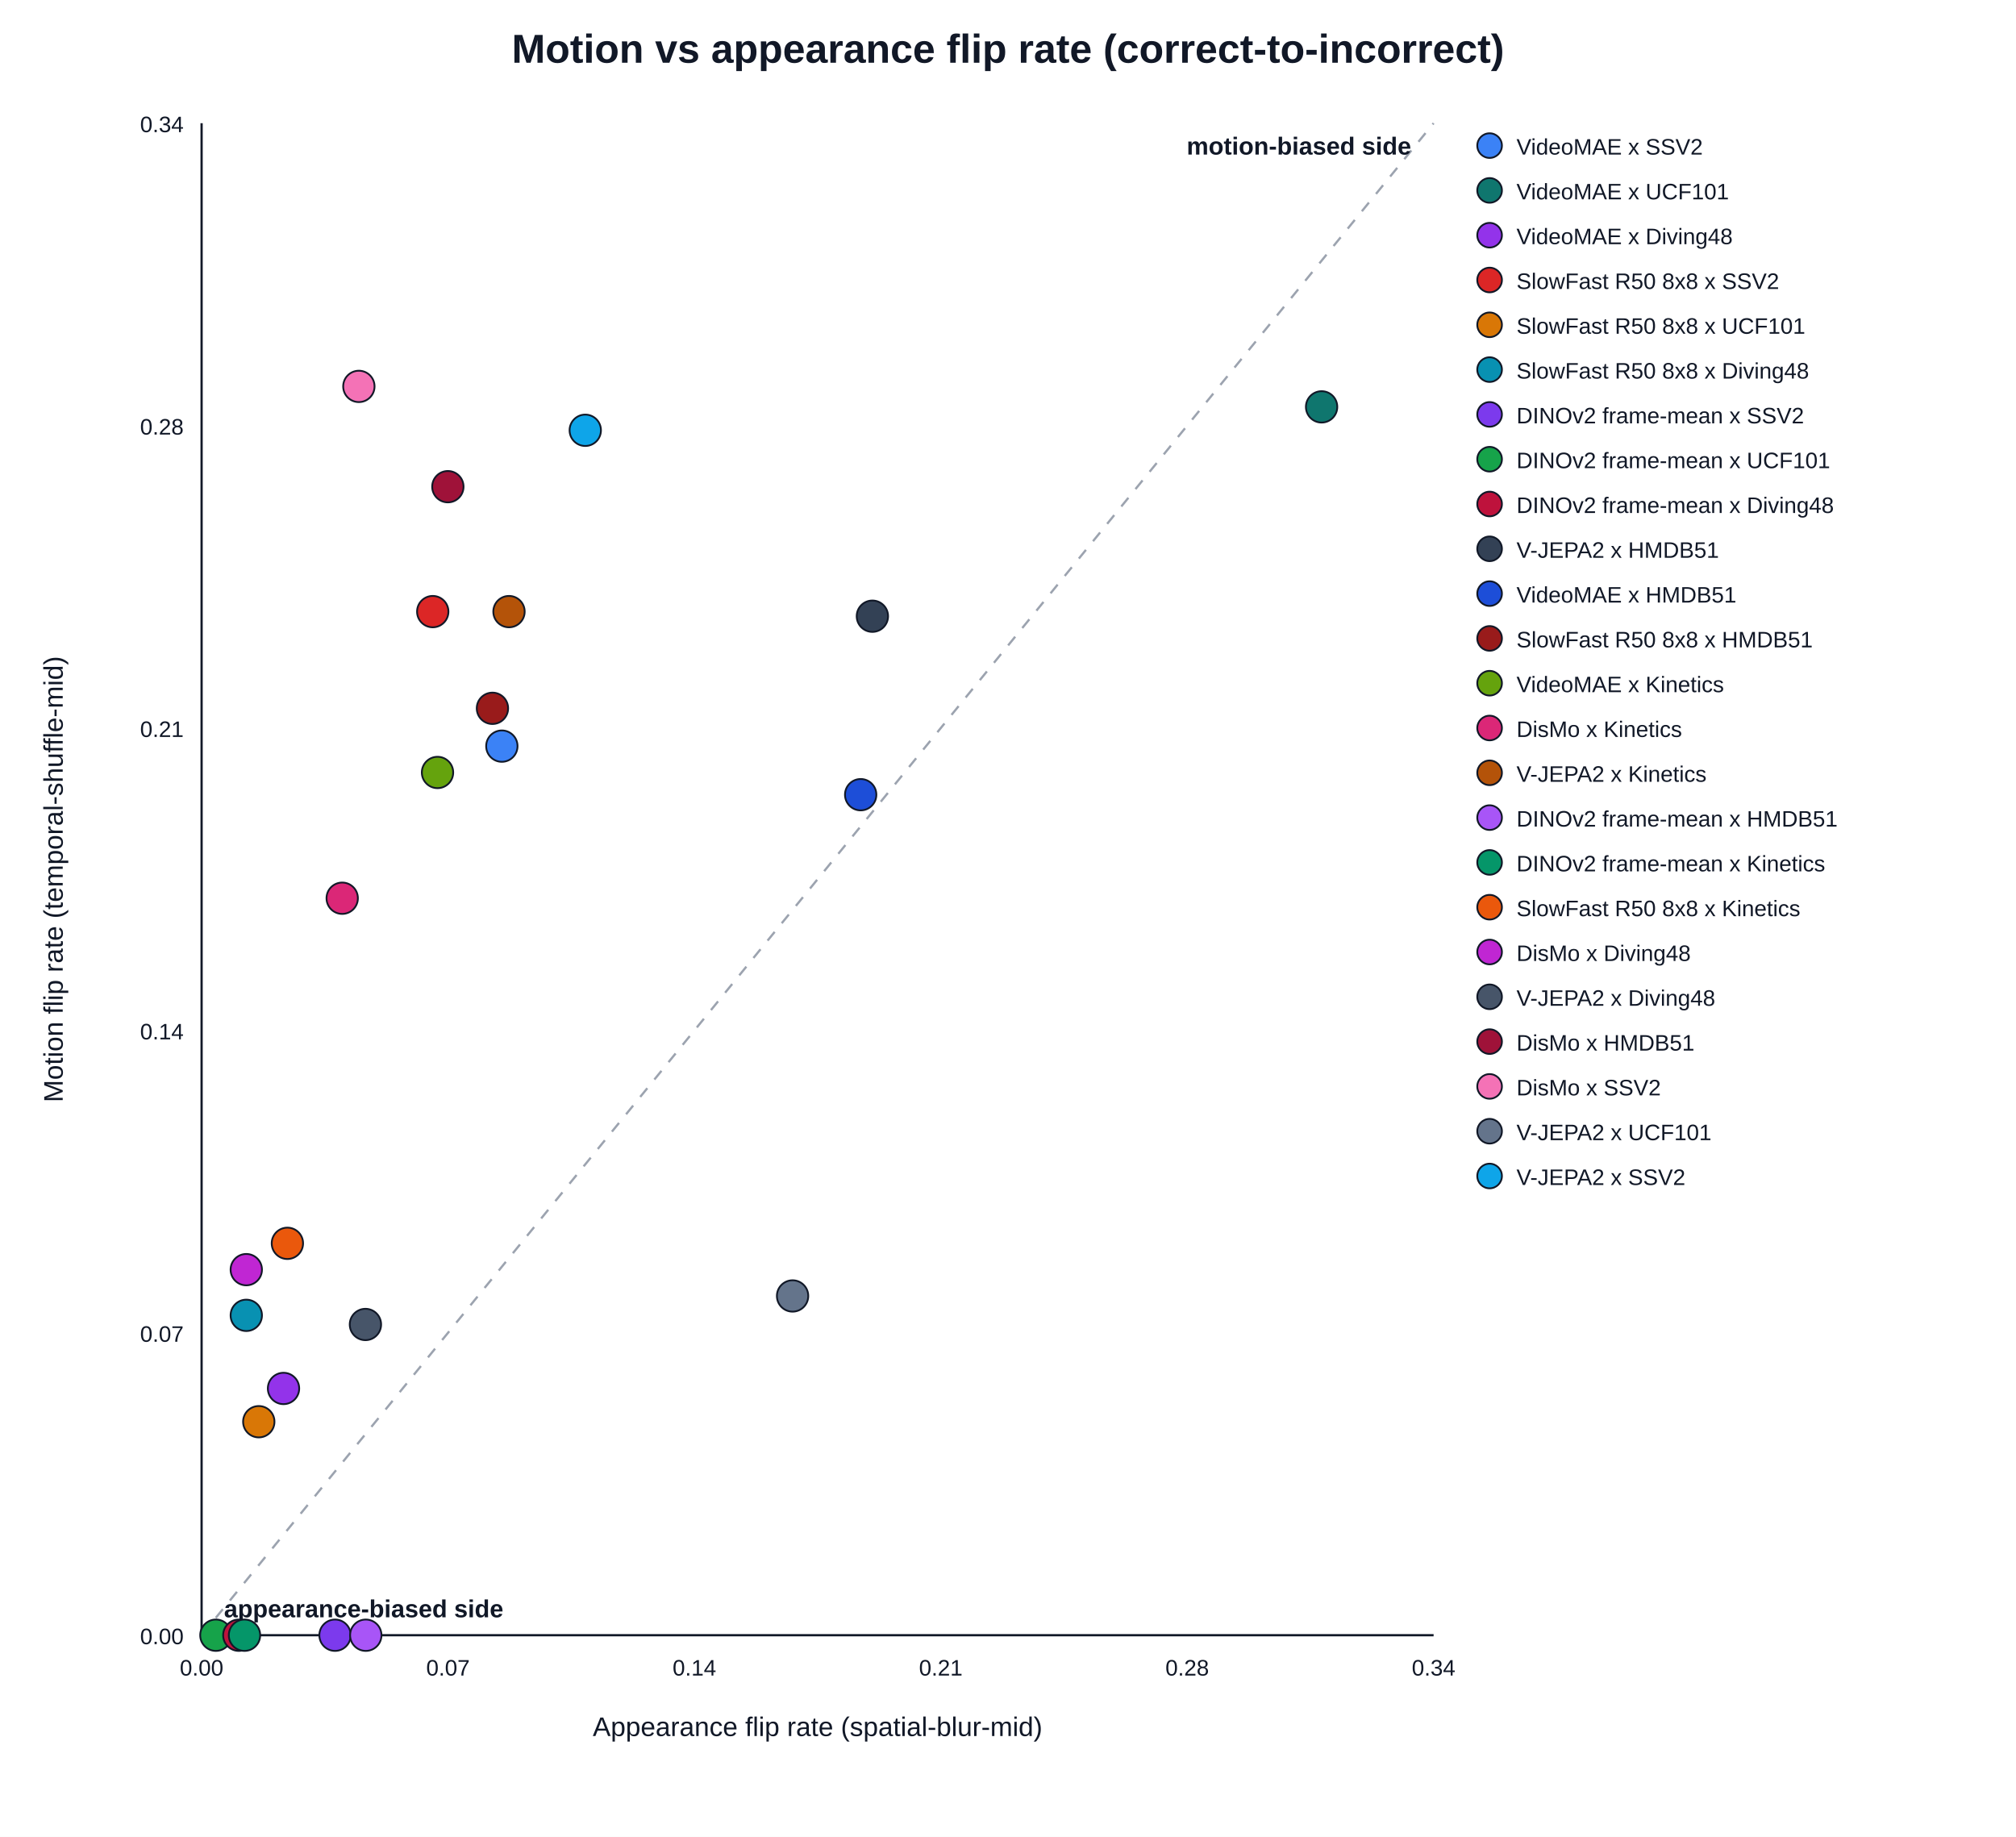
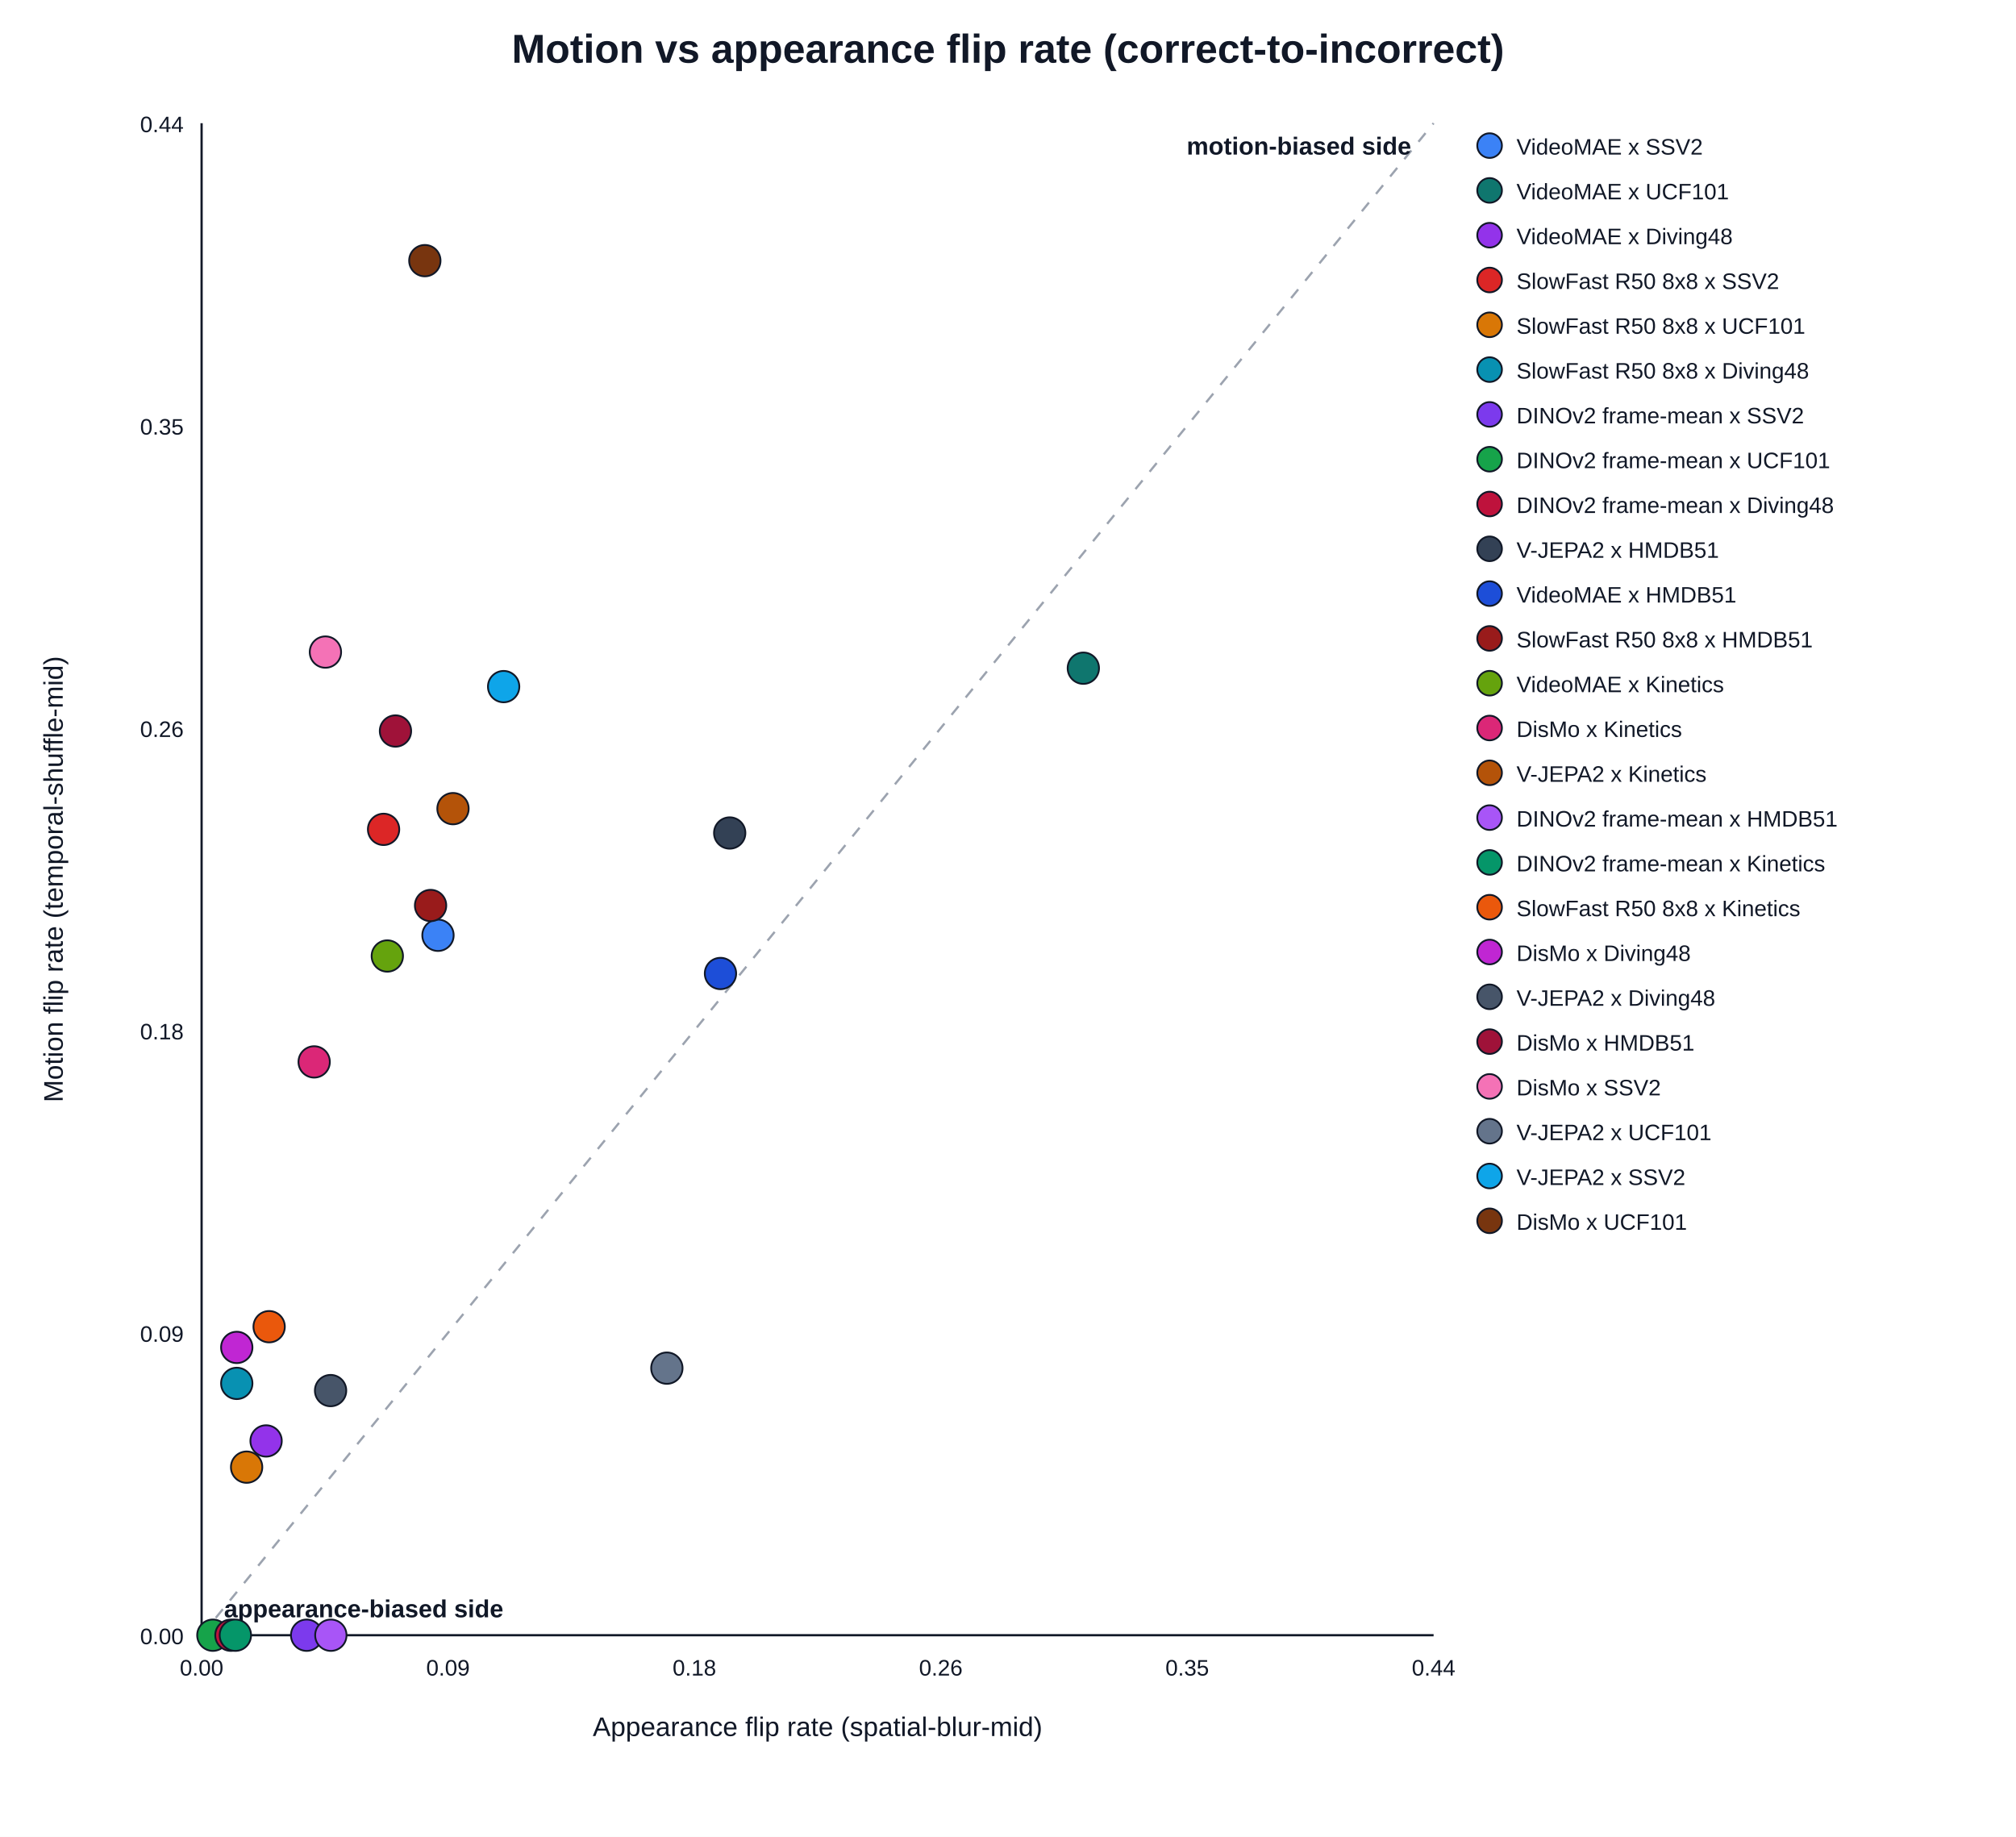
<svg xmlns="http://www.w3.org/2000/svg" width="900" height="820" viewBox="0 0 900 820">
  <rect width="100%" height="100%" fill="#ffffff" />
  <style>text { font-family: Arial, Helvetica, sans-serif; fill: #111827; }</style>
  <text x="450.00" y="28.00" font-size="18" font-weight="700" text-anchor="middle">Motion vs appearance flip rate (correct-to-incorrect)</text>
  <line x1="90" y1="730" x2="640" y2="730" stroke="#111827" stroke-width="1" />
  <line x1="90" y1="55" x2="90" y2="730" stroke="#111827" stroke-width="1" />
  <line x1="90.00" y1="730.00" x2="640.00" y2="55.00" stroke="#9ca3af" stroke-dasharray="5 5" />
  <text x="365.00" y="775.00" font-size="12" font-weight="400" text-anchor="middle">Appearance flip rate (spatial-blur-mid)</text>
  <text x="28.00" y="392.50" font-size="12" font-weight="400" text-anchor="middle" transform="rotate(-90 28.00 392.50)">Motion flip rate (temporal-shuffle-mid)</text>
  <text x="630.00" y="69.00" font-size="11" font-weight="600" text-anchor="end">motion-biased side</text>
  <text x="100.00" y="722.00" font-size="11" font-weight="600" text-anchor="start">appearance-biased side</text>
  <text x="90.00" y="748.00" font-size="10" font-weight="400" text-anchor="middle">0.00</text>
  <text x="82.00" y="734.00" font-size="10" font-weight="400" text-anchor="end">0.00</text>
-   <text x="200.00" y="748.00" font-size="10" font-weight="400" text-anchor="middle">0.07</text>
-   <text x="82.00" y="599.00" font-size="10" font-weight="400" text-anchor="end">0.07</text>
-   <text x="310.00" y="748.00" font-size="10" font-weight="400" text-anchor="middle">0.14</text>
-   <text x="82.00" y="464.00" font-size="10" font-weight="400" text-anchor="end">0.14</text>
-   <text x="420.00" y="748.00" font-size="10" font-weight="400" text-anchor="middle">0.21</text>
-   <text x="82.00" y="329.00" font-size="10" font-weight="400" text-anchor="end">0.21</text>
-   <text x="530.00" y="748.00" font-size="10" font-weight="400" text-anchor="middle">0.28</text>
-   <text x="82.00" y="194.00" font-size="10" font-weight="400" text-anchor="end">0.28</text>
-   <text x="640.00" y="748.00" font-size="10" font-weight="400" text-anchor="middle">0.34</text>
-   <text x="82.00" y="59.00" font-size="10" font-weight="400" text-anchor="end">0.34</text>
-   <circle cx="224.04" cy="333.09" r="7" fill="#3b82f6" stroke="#111827" stroke-width="0.8" />
-   <circle cx="590.00" cy="181.64" r="7" fill="#0f766e" stroke="#111827" stroke-width="0.8" />
-   <circle cx="126.57" cy="619.84" r="7" fill="#9333ea" stroke="#111827" stroke-width="0.8" />
-   <circle cx="193.19" cy="273.04" r="7" fill="#dc2626" stroke="#111827" stroke-width="0.8" />
-   <circle cx="115.53" cy="634.69" r="7" fill="#d97706" stroke="#111827" stroke-width="0.8" />
-   <circle cx="109.95" cy="587.20" r="7" fill="#0891b2" stroke="#111827" stroke-width="0.8" />
-   <circle cx="149.57" cy="730.00" r="7" fill="#7c3aed" stroke="#111827" stroke-width="0.8" />
-   <circle cx="96.38" cy="730.00" r="7" fill="#16a34a" stroke="#111827" stroke-width="0.8" />
-   <circle cx="106.62" cy="730.00" r="7" fill="#be123c" stroke="#111827" stroke-width="0.8" />
-   <circle cx="389.46" cy="275.09" r="7" fill="#334155" stroke="#111827" stroke-width="0.8" />
-   <circle cx="384.23" cy="354.77" r="7" fill="#1d4ed8" stroke="#111827" stroke-width="0.8" />
-   <circle cx="219.84" cy="316.21" r="7" fill="#991b1b" stroke="#111827" stroke-width="0.8" />
-   <circle cx="195.32" cy="344.85" r="7" fill="#65a30d" stroke="#111827" stroke-width="0.8" />
-   <circle cx="152.77" cy="400.99" r="7" fill="#db2777" stroke="#111827" stroke-width="0.8" />
-   <circle cx="227.23" cy="273.04" r="7" fill="#b45309" stroke="#111827" stroke-width="0.8" />
-   <circle cx="163.30" cy="730.00" r="7" fill="#a855f7" stroke="#111827" stroke-width="0.8" />
-   <circle cx="109.15" cy="730.00" r="7" fill="#059669" stroke="#111827" stroke-width="0.8" />
-   <circle cx="128.30" cy="555.05" r="7" fill="#ea580c" stroke="#111827" stroke-width="0.8" />
-   <circle cx="109.95" cy="566.80" r="7" fill="#c026d3" stroke="#111827" stroke-width="0.8" />
-   <circle cx="163.14" cy="591.28" r="7" fill="#475569" stroke="#111827" stroke-width="0.8" />
-   <circle cx="199.94" cy="217.27" r="7" fill="#9f1239" stroke="#111827" stroke-width="0.8" />
-   <circle cx="160.21" cy="172.50" r="7" fill="#f472b6" stroke="#111827" stroke-width="0.8" />
-   <circle cx="353.83" cy="578.55" r="7" fill="#64748b" stroke="#111827" stroke-width="0.8" />
-   <circle cx="261.28" cy="192.09" r="7" fill="#0ea5e9" stroke="#111827" stroke-width="0.8" />
+   <text x="200.00" y="748.00" font-size="10" font-weight="400" text-anchor="middle">0.09</text>
+   <text x="82.00" y="599.00" font-size="10" font-weight="400" text-anchor="end">0.09</text>
+   <text x="310.00" y="748.00" font-size="10" font-weight="400" text-anchor="middle">0.18</text>
+   <text x="82.00" y="464.00" font-size="10" font-weight="400" text-anchor="end">0.18</text>
+   <text x="420.00" y="748.00" font-size="10" font-weight="400" text-anchor="middle">0.26</text>
+   <text x="82.00" y="329.00" font-size="10" font-weight="400" text-anchor="end">0.26</text>
+   <text x="530.00" y="748.00" font-size="10" font-weight="400" text-anchor="middle">0.35</text>
+   <text x="82.00" y="194.00" font-size="10" font-weight="400" text-anchor="end">0.35</text>
+   <text x="640.00" y="748.00" font-size="10" font-weight="400" text-anchor="middle">0.44</text>
+   <text x="82.00" y="59.00" font-size="10" font-weight="400" text-anchor="end">0.44</text>
+   <circle cx="195.53" cy="417.53" r="7" fill="#3b82f6" stroke="#111827" stroke-width="0.8" />
+   <circle cx="483.63" cy="298.30" r="7" fill="#0f766e" stroke="#111827" stroke-width="0.8" />
+   <circle cx="118.79" cy="643.27" r="7" fill="#9333ea" stroke="#111827" stroke-width="0.8" />
+   <circle cx="171.24" cy="370.25" r="7" fill="#dc2626" stroke="#111827" stroke-width="0.8" />
+   <circle cx="110.10" cy="654.97" r="7" fill="#d97706" stroke="#111827" stroke-width="0.8" />
+   <circle cx="105.70" cy="617.58" r="7" fill="#0891b2" stroke="#111827" stroke-width="0.8" />
+   <circle cx="136.90" cy="730.00" r="7" fill="#7c3aed" stroke="#111827" stroke-width="0.8" />
+   <circle cx="95.03" cy="730.00" r="7" fill="#16a34a" stroke="#111827" stroke-width="0.8" />
+   <circle cx="103.09" cy="730.00" r="7" fill="#be123c" stroke="#111827" stroke-width="0.8" />
+   <circle cx="325.76" cy="371.87" r="7" fill="#334155" stroke="#111827" stroke-width="0.8" />
+   <circle cx="321.64" cy="434.59" r="7" fill="#1d4ed8" stroke="#111827" stroke-width="0.8" />
+   <circle cx="192.22" cy="404.24" r="7" fill="#991b1b" stroke="#111827" stroke-width="0.8" />
+   <circle cx="172.91" cy="426.78" r="7" fill="#65a30d" stroke="#111827" stroke-width="0.8" />
+   <circle cx="140.25" cy="474.06" r="7" fill="#db2777" stroke="#111827" stroke-width="0.8" />
+   <circle cx="202.23" cy="361.00" r="7" fill="#b45309" stroke="#111827" stroke-width="0.8" />
+   <circle cx="147.70" cy="730.00" r="7" fill="#a855f7" stroke="#111827" stroke-width="0.8" />
+   <circle cx="105.08" cy="730.00" r="7" fill="#059669" stroke="#111827" stroke-width="0.8" />
+   <circle cx="120.15" cy="592.27" r="7" fill="#ea580c" stroke="#111827" stroke-width="0.8" />
+   <circle cx="105.70" cy="601.52" r="7" fill="#c026d3" stroke="#111827" stroke-width="0.8" />
+   <circle cx="147.58" cy="620.79" r="7" fill="#475569" stroke="#111827" stroke-width="0.8" />
+   <circle cx="176.55" cy="326.34" r="7" fill="#9f1239" stroke="#111827" stroke-width="0.8" />
+   <circle cx="145.28" cy="291.10" r="7" fill="#f472b6" stroke="#111827" stroke-width="0.8" />
+   <circle cx="297.71" cy="610.77" r="7" fill="#64748b" stroke="#111827" stroke-width="0.8" />
+   <circle cx="224.84" cy="306.52" r="7" fill="#0ea5e9" stroke="#111827" stroke-width="0.8" />
+   <circle cx="189.66" cy="116.36" r="7" fill="#78350f" stroke="#111827" stroke-width="0.8" />
  <circle cx="665" cy="65" r="5.5" fill="#3b82f6" stroke="#111827" stroke-width="0.8" />
  <text x="677.00" y="69.00" font-size="10" font-weight="400" text-anchor="start">VideoMAE x SSV2</text>
  <circle cx="665" cy="85" r="5.5" fill="#0f766e" stroke="#111827" stroke-width="0.8" />
  <text x="677.00" y="89.00" font-size="10" font-weight="400" text-anchor="start">VideoMAE x UCF101</text>
  <circle cx="665" cy="105" r="5.5" fill="#9333ea" stroke="#111827" stroke-width="0.8" />
  <text x="677.00" y="109.00" font-size="10" font-weight="400" text-anchor="start">VideoMAE x Diving48</text>
  <circle cx="665" cy="125" r="5.5" fill="#dc2626" stroke="#111827" stroke-width="0.8" />
  <text x="677.00" y="129.00" font-size="10" font-weight="400" text-anchor="start">SlowFast R50 8x8 x SSV2</text>
  <circle cx="665" cy="145" r="5.5" fill="#d97706" stroke="#111827" stroke-width="0.8" />
  <text x="677.00" y="149.00" font-size="10" font-weight="400" text-anchor="start">SlowFast R50 8x8 x UCF101</text>
  <circle cx="665" cy="165" r="5.5" fill="#0891b2" stroke="#111827" stroke-width="0.8" />
  <text x="677.00" y="169.00" font-size="10" font-weight="400" text-anchor="start">SlowFast R50 8x8 x Diving48</text>
  <circle cx="665" cy="185" r="5.5" fill="#7c3aed" stroke="#111827" stroke-width="0.8" />
  <text x="677.00" y="189.00" font-size="10" font-weight="400" text-anchor="start">DINOv2 frame-mean x SSV2</text>
  <circle cx="665" cy="205" r="5.5" fill="#16a34a" stroke="#111827" stroke-width="0.8" />
  <text x="677.00" y="209.00" font-size="10" font-weight="400" text-anchor="start">DINOv2 frame-mean x UCF101</text>
  <circle cx="665" cy="225" r="5.5" fill="#be123c" stroke="#111827" stroke-width="0.8" />
  <text x="677.00" y="229.00" font-size="10" font-weight="400" text-anchor="start">DINOv2 frame-mean x Diving48</text>
  <circle cx="665" cy="245" r="5.5" fill="#334155" stroke="#111827" stroke-width="0.8" />
  <text x="677.00" y="249.00" font-size="10" font-weight="400" text-anchor="start">V-JEPA2 x HMDB51</text>
  <circle cx="665" cy="265" r="5.5" fill="#1d4ed8" stroke="#111827" stroke-width="0.8" />
  <text x="677.00" y="269.00" font-size="10" font-weight="400" text-anchor="start">VideoMAE x HMDB51</text>
  <circle cx="665" cy="285" r="5.5" fill="#991b1b" stroke="#111827" stroke-width="0.8" />
  <text x="677.00" y="289.00" font-size="10" font-weight="400" text-anchor="start">SlowFast R50 8x8 x HMDB51</text>
  <circle cx="665" cy="305" r="5.5" fill="#65a30d" stroke="#111827" stroke-width="0.8" />
  <text x="677.00" y="309.00" font-size="10" font-weight="400" text-anchor="start">VideoMAE x Kinetics</text>
  <circle cx="665" cy="325" r="5.5" fill="#db2777" stroke="#111827" stroke-width="0.8" />
  <text x="677.00" y="329.00" font-size="10" font-weight="400" text-anchor="start">DisMo x Kinetics</text>
  <circle cx="665" cy="345" r="5.5" fill="#b45309" stroke="#111827" stroke-width="0.8" />
  <text x="677.00" y="349.00" font-size="10" font-weight="400" text-anchor="start">V-JEPA2 x Kinetics</text>
  <circle cx="665" cy="365" r="5.5" fill="#a855f7" stroke="#111827" stroke-width="0.8" />
  <text x="677.00" y="369.00" font-size="10" font-weight="400" text-anchor="start">DINOv2 frame-mean x HMDB51</text>
  <circle cx="665" cy="385" r="5.5" fill="#059669" stroke="#111827" stroke-width="0.8" />
  <text x="677.00" y="389.00" font-size="10" font-weight="400" text-anchor="start">DINOv2 frame-mean x Kinetics</text>
  <circle cx="665" cy="405" r="5.5" fill="#ea580c" stroke="#111827" stroke-width="0.8" />
  <text x="677.00" y="409.00" font-size="10" font-weight="400" text-anchor="start">SlowFast R50 8x8 x Kinetics</text>
  <circle cx="665" cy="425" r="5.5" fill="#c026d3" stroke="#111827" stroke-width="0.8" />
  <text x="677.00" y="429.00" font-size="10" font-weight="400" text-anchor="start">DisMo x Diving48</text>
  <circle cx="665" cy="445" r="5.5" fill="#475569" stroke="#111827" stroke-width="0.8" />
  <text x="677.00" y="449.00" font-size="10" font-weight="400" text-anchor="start">V-JEPA2 x Diving48</text>
  <circle cx="665" cy="465" r="5.5" fill="#9f1239" stroke="#111827" stroke-width="0.8" />
  <text x="677.00" y="469.00" font-size="10" font-weight="400" text-anchor="start">DisMo x HMDB51</text>
  <circle cx="665" cy="485" r="5.5" fill="#f472b6" stroke="#111827" stroke-width="0.8" />
  <text x="677.00" y="489.00" font-size="10" font-weight="400" text-anchor="start">DisMo x SSV2</text>
  <circle cx="665" cy="505" r="5.5" fill="#64748b" stroke="#111827" stroke-width="0.8" />
  <text x="677.00" y="509.00" font-size="10" font-weight="400" text-anchor="start">V-JEPA2 x UCF101</text>
  <circle cx="665" cy="525" r="5.5" fill="#0ea5e9" stroke="#111827" stroke-width="0.8" />
  <text x="677.00" y="529.00" font-size="10" font-weight="400" text-anchor="start">V-JEPA2 x SSV2</text>
+   <circle cx="665" cy="545" r="5.5" fill="#78350f" stroke="#111827" stroke-width="0.8" />
+   <text x="677.00" y="549.00" font-size="10" font-weight="400" text-anchor="start">DisMo x UCF101</text>
</svg>
